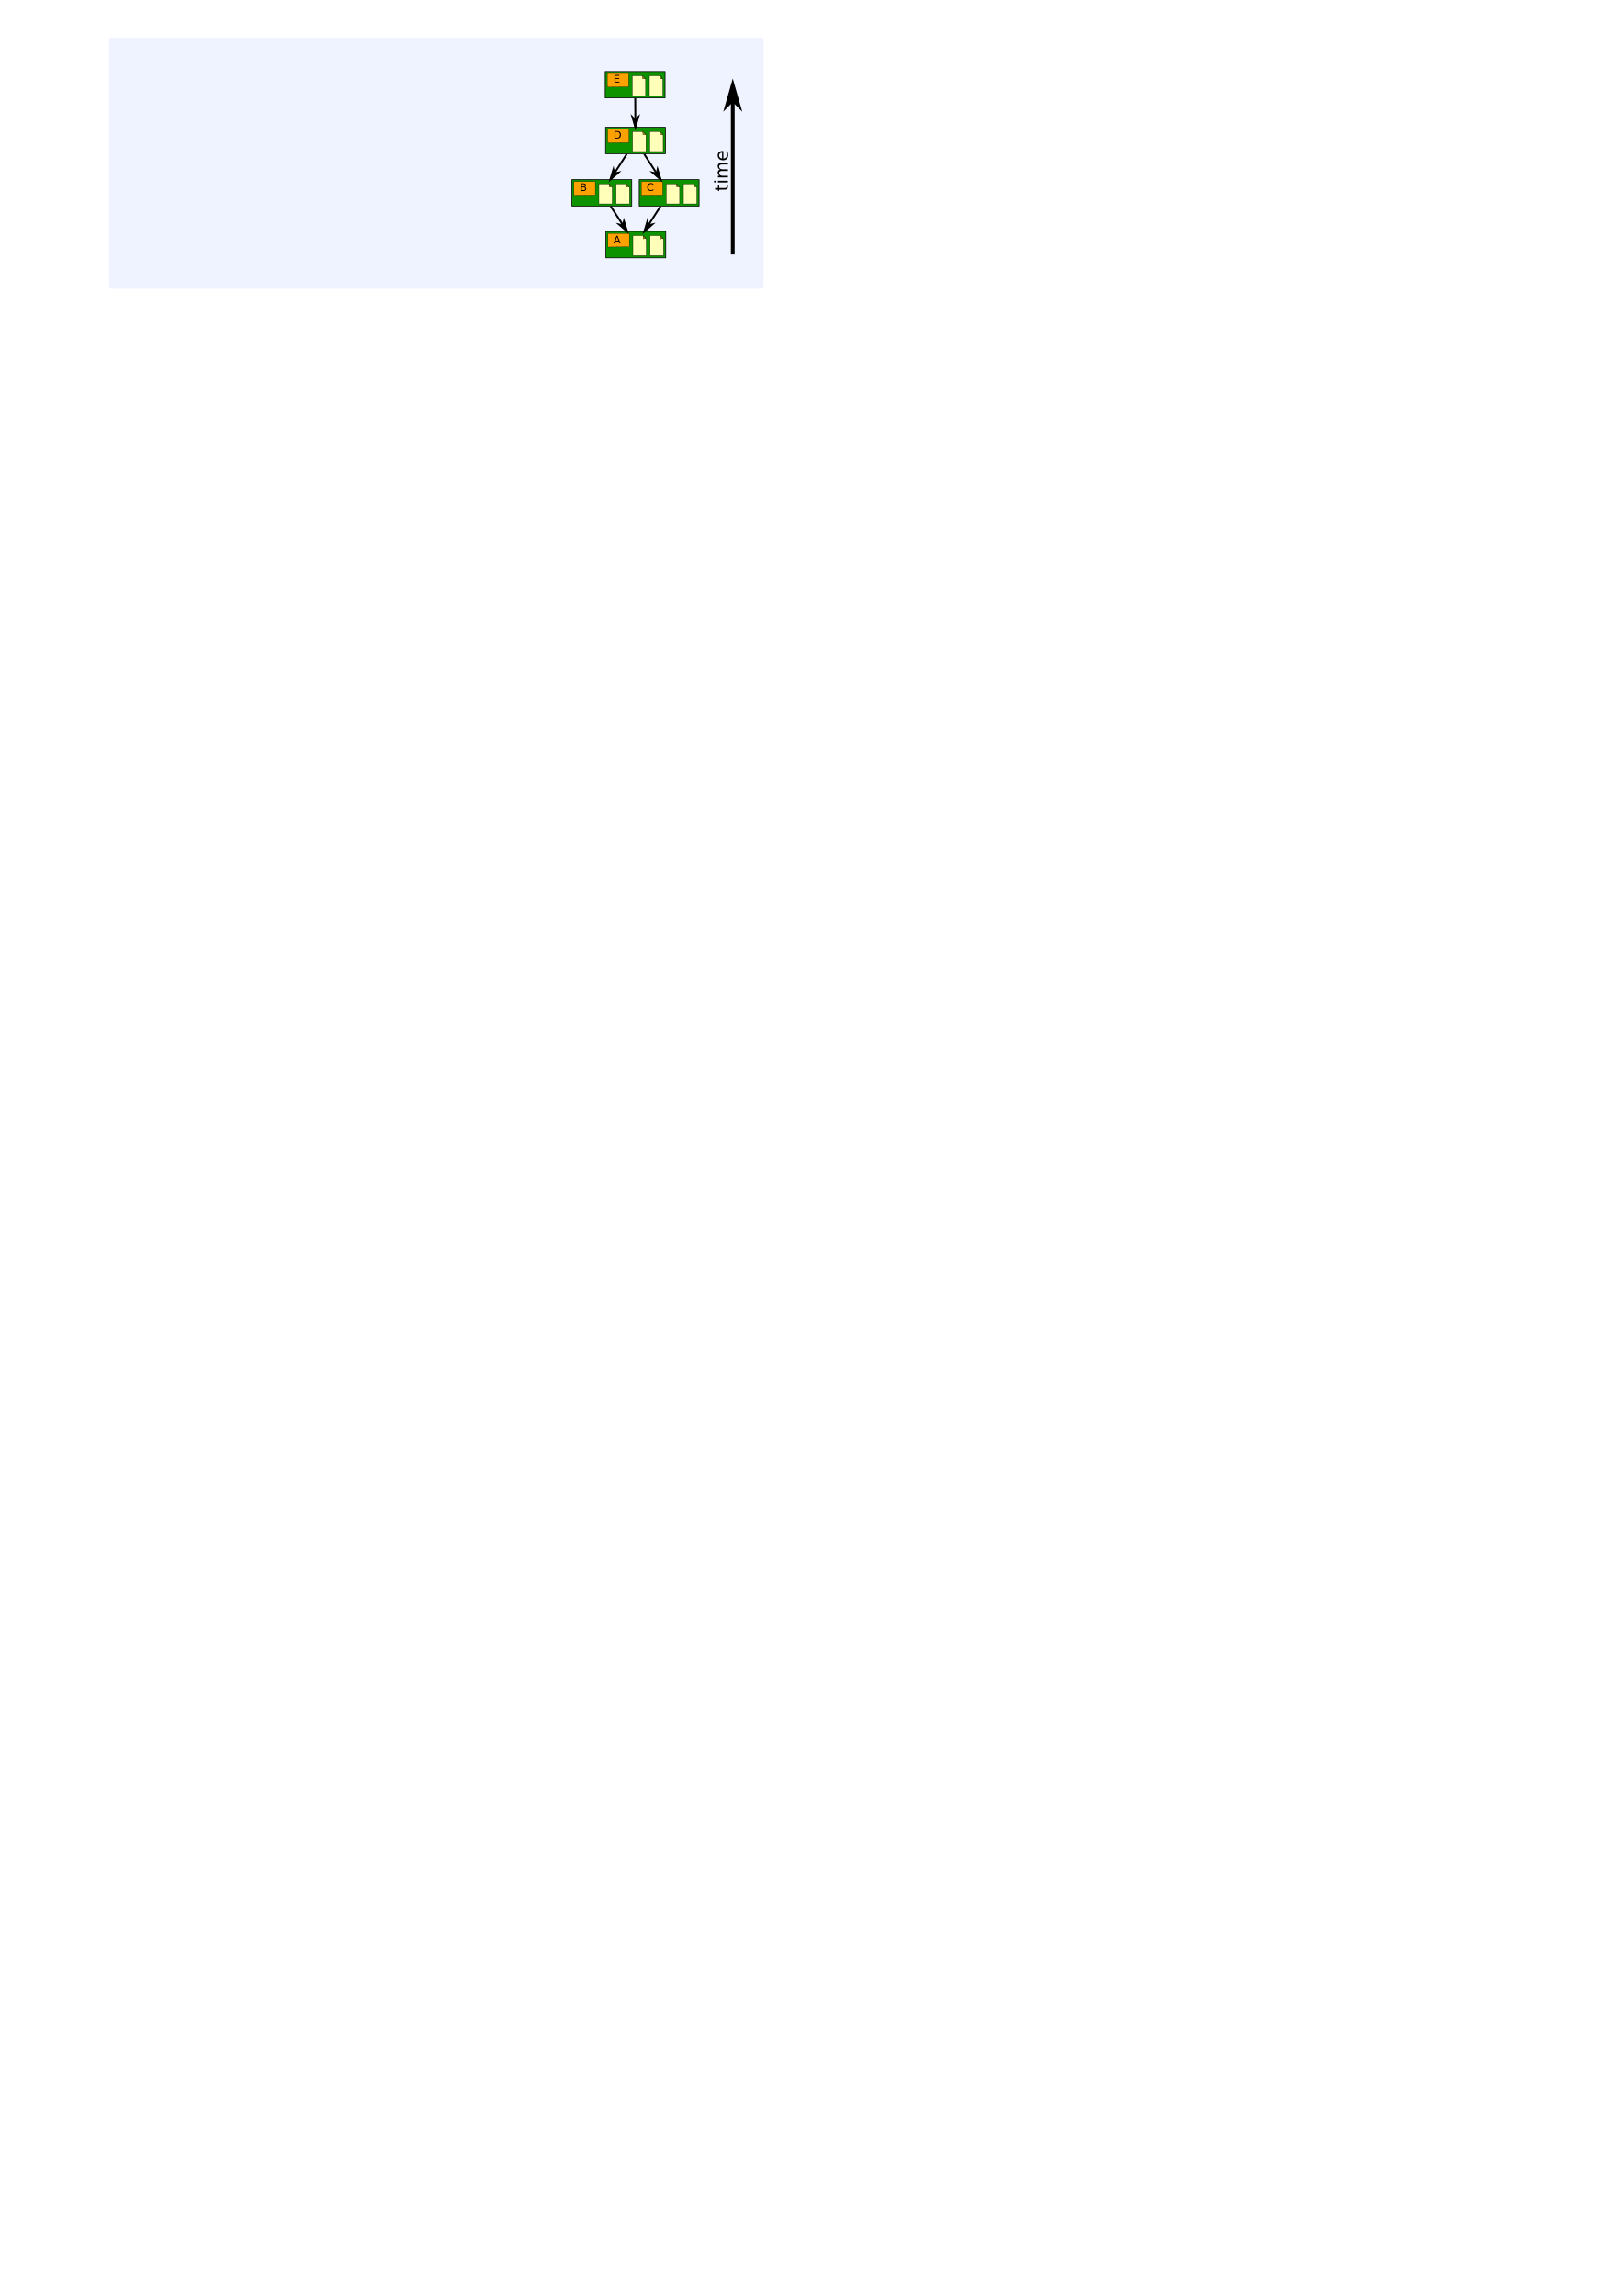
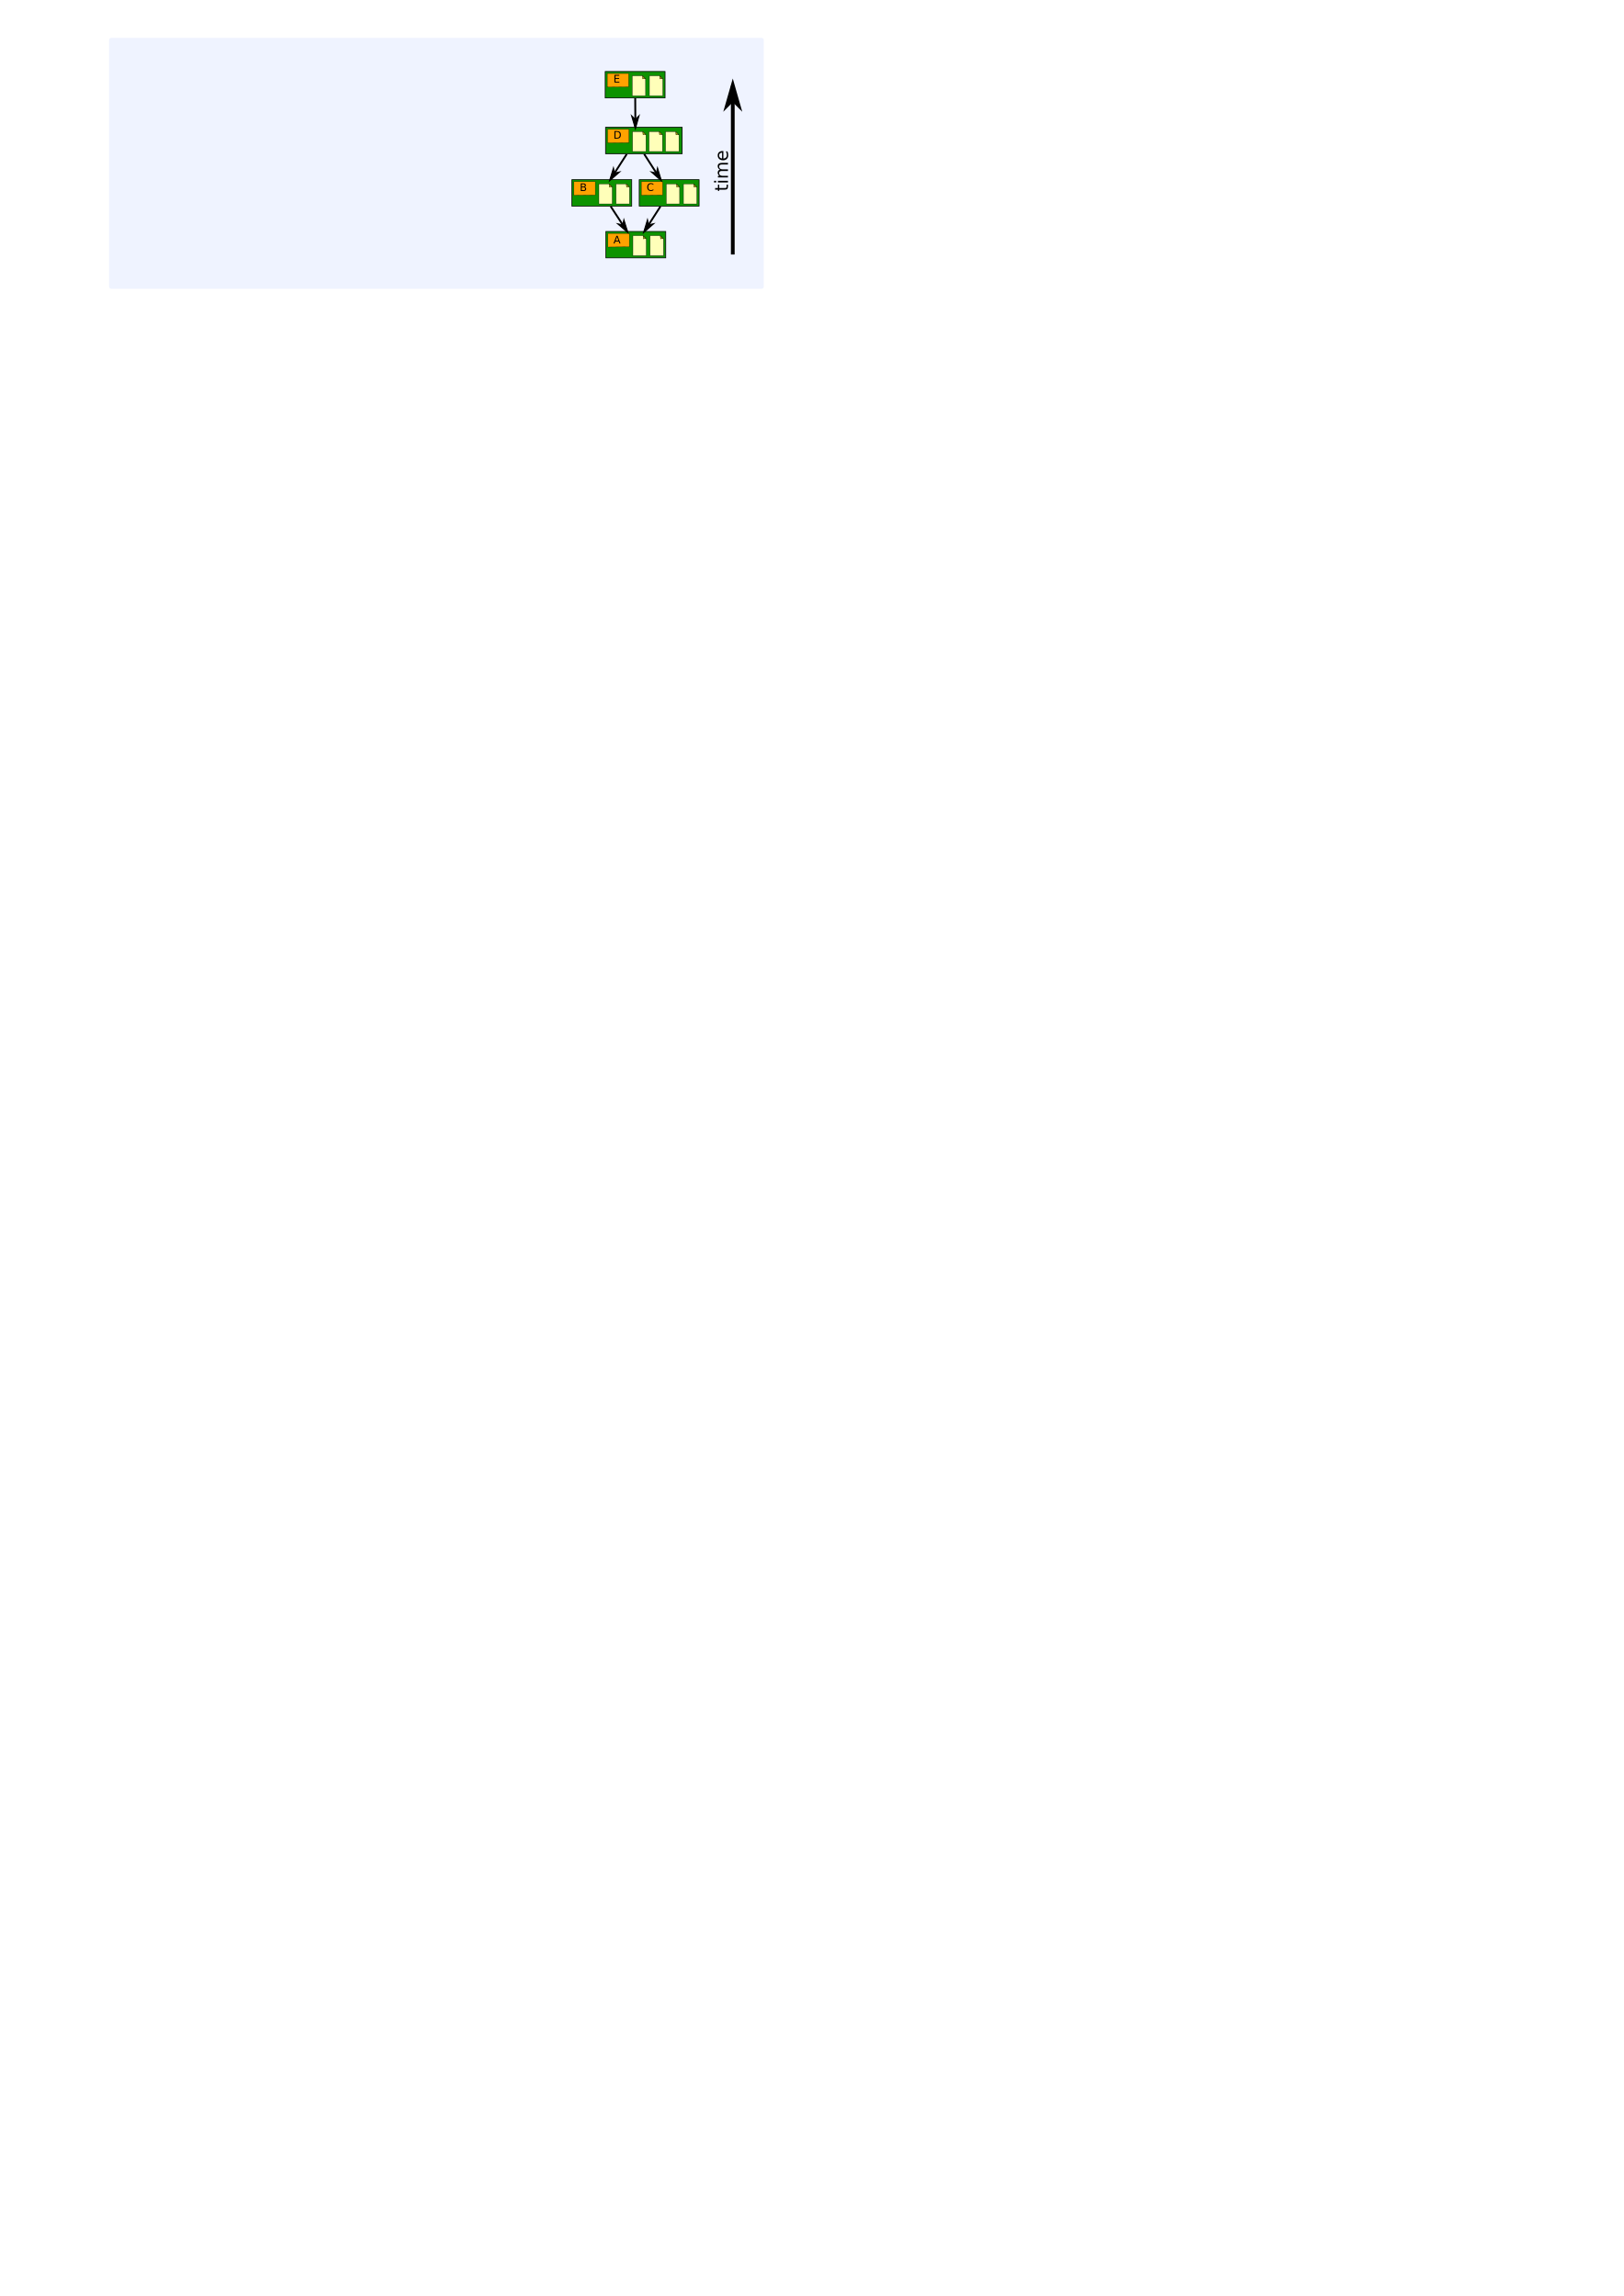
<svg xmlns="http://www.w3.org/2000/svg" width="744.094" height="1052.362" id="svg1317">
  <defs id="defs1319">
    <marker orient="auto" refY="0.0" refX="0.0" id="Arrow1Send" style="overflow:visible;">
      <path id="path4025" d="M 0.0,0.0 L 5.0,-5.0 L -12.5,0.0 L 5.0,5.0 L 0.0,0.0 z " style="fill-rule:evenodd;stroke:#000000;stroke-width:1.0pt;marker-start:none;" transform="scale(0.2) rotate(180) translate(6,0)" />
    </marker>
    <marker orient="auto" refY="0.0" refX="0.0" id="Arrow2Mend" style="overflow:visible;">
      <path id="path4013" style="font-size:12.0;fill-rule:evenodd;stroke-width:0.625;stroke-linejoin:round;" d="M 8.719,4.034 L -2.207,0.016 L 8.719,-4.002 C 6.973,-1.63 6.983,1.616 8.719,4.034 z " transform="scale(0.6) rotate(180) translate(0,0)" />
    </marker>
    <marker orient="auto" refY="0.0" refX="0.0" id="Arrow1Mend" style="overflow:visible;">
      <path id="path4031" d="M 0.0,0.0 L 5.0,-5.0 L -12.5,0.0 L 5.0,5.0 L 0.0,0.0 z " style="fill-rule:evenodd;stroke:#000000;stroke-width:1.0pt;marker-start:none;" transform="scale(0.4) rotate(180) translate(10,0)" />
    </marker>
    <marker orient="auto" refY="0.0" refX="0.0" id="Arrow2Mstart" style="overflow:visible">
      <path id="path4016" style="font-size:12.0;fill-rule:evenodd;stroke-width:0.625;stroke-linejoin:round" d="M 8.719,4.034 L -2.207,0.016 L 8.719,-4.002 C 6.973,-1.63 6.983,1.616 8.719,4.034 z " transform="scale(0.6) translate(0,0)" />
    </marker>
    <marker orient="auto" refY="0.0" refX="0.0" id="Arrow1Lstart" style="overflow:visible">
      <path id="path4040" d="M 0.0,0.0 L 5.0,-5.0 L -12.5,0.0 L 5.0,5.0 L 0.0,0.0 z " style="fill-rule:evenodd;stroke:#000000;stroke-width:1.0pt;marker-start:none" transform="scale(0.8) translate(12.5,0)" />
    </marker>
  </defs>
  <g id="layer1" style="opacity:1">
    <rect style="fill:#eff3ff;fill-opacity:1;stroke:none;stroke-width:1;stroke-linecap:butt;stroke-linejoin:bevel;stroke-miterlimit:4;stroke-dasharray:none;stroke-dashoffset:0;stroke-opacity:1" id="bg" width="300" height="115" x="50" y="17.362" rx="0.975" ry="0.975" />
    <g id="g2928" transform="matrix(1.740008,0,0,1.715,-153.5767,-75.99501)">
      <path id="path2857" d="M 256.616,92.328 L 272.384,92.328 L 272.384,99.397 L 256.616,99.397 L 256.616,92.328 z " style="fill:#0d9300;fill-opacity:1;fill-rule:evenodd;stroke:black;stroke-width:0.181px;stroke-linecap:butt;stroke-linejoin:miter;stroke-opacity:1" />
      <path id="path3990" d="M 263.729,93.46 C 263.807,93.46 266.414,93.46 266.414,93.46 L 267.257,94.322 L 267.265,98.808 L 263.729,98.808 L 263.729,93.46 z " style="fill:#ffffb9;fill-opacity:1;fill-rule:evenodd;stroke:black;stroke-width:0.09px;stroke-linecap:butt;stroke-linejoin:miter;stroke-opacity:1" />
      <path id="path3835" d="M 266.411,93.461 C 266.411,93.461 266.494,94.322 266.494,94.322 C 266.494,94.322 266.989,94.14 267.256,94.322 L 266.411,93.461 z " style="fill:#a5a800;fill-opacity:1;fill-rule:evenodd;stroke:black;stroke-width:0.091px;stroke-linecap:butt;stroke-linejoin:bevel;stroke-opacity:1" />
      <path id="path1936" d="M 268.26,93.46 C 268.338,93.46 270.946,93.46 270.946,93.46 L 271.788,94.322 L 271.796,98.808 L 268.26,98.808 L 268.26,93.46 z " style="opacity:1;fill:#ffffb9;fill-opacity:1;fill-rule:evenodd;stroke:black;stroke-width:0.09px;stroke-linecap:butt;stroke-linejoin:miter;stroke-opacity:1" />
      <path id="path1938" d="M 270.942,93.461 C 270.942,93.461 271.025,94.322 271.025,94.322 C 271.025,94.322 271.52,94.14 271.787,94.322 L 270.942,93.461 z " style="opacity:1;fill:#a5a800;fill-opacity:1;fill-rule:evenodd;stroke:black;stroke-width:0.091px;stroke-linecap:butt;stroke-linejoin:bevel;stroke-opacity:1" />
      <path id="path1950" d="M 262.787,92.862 L 262.787,96.443 L 257.159,96.496 L 257.159,92.862 L 262.787,92.862 z " style="fill:#ffa200;fill-opacity:1;fill-rule:evenodd;stroke:black;stroke-width:0.072;stroke-linecap:butt;stroke-linejoin:miter;stroke-miterlimit:4;stroke-dasharray:none;stroke-opacity:1" />
    </g>
    <rect style="fill:black;fill-opacity:0.75;stroke:black;stroke-width:0.5;stroke-linecap:butt;stroke-linejoin:miter;stroke-miterlimit:4;stroke-dasharray:none;stroke-dashoffset:0;stroke-opacity:1" id="rect2855" width="0" height="1" x="217" y="77.362" rx="19.921" ry="1" />
    <g style="opacity:1" id="g2950" transform="matrix(1.740008,0,0,1.715,-184.4467,-75.99501)">
      <path id="path2952" d="M 256.616,92.328 L 272.384,92.328 L 272.384,99.397 L 256.616,99.397 L 256.616,92.328 z " style="fill:#0d9300;fill-opacity:1;fill-rule:evenodd;stroke:black;stroke-width:0.181px;stroke-linecap:butt;stroke-linejoin:miter;stroke-opacity:1" />
      <path id="path2954" d="M 263.729,93.46 C 263.807,93.46 266.414,93.46 266.414,93.46 L 267.257,94.322 L 267.265,98.808 L 263.729,98.808 L 263.729,93.46 z " style="fill:#ffffb9;fill-opacity:1;fill-rule:evenodd;stroke:black;stroke-width:0.09px;stroke-linecap:butt;stroke-linejoin:miter;stroke-opacity:1" />
      <path id="path2956" d="M 266.411,93.461 C 266.411,93.461 266.494,94.322 266.494,94.322 C 266.494,94.322 266.989,94.14 267.256,94.322 L 266.411,93.461 z " style="fill:#a5a800;fill-opacity:1;fill-rule:evenodd;stroke:black;stroke-width:0.091px;stroke-linecap:butt;stroke-linejoin:bevel;stroke-opacity:1" />
      <path id="path2958" d="M 268.26,93.46 C 268.338,93.46 270.946,93.46 270.946,93.46 L 271.788,94.322 L 271.796,98.808 L 268.26,98.808 L 268.26,93.46 z " style="opacity:1;fill:#ffffb9;fill-opacity:1;fill-rule:evenodd;stroke:black;stroke-width:0.09px;stroke-linecap:butt;stroke-linejoin:miter;stroke-opacity:1" />
      <path id="path2960" d="M 270.942,93.461 C 270.942,93.461 271.025,94.322 271.025,94.322 C 271.025,94.322 271.52,94.14 271.787,94.322 L 270.942,93.461 z " style="opacity:1;fill:#a5a800;fill-opacity:1;fill-rule:evenodd;stroke:black;stroke-width:0.091px;stroke-linecap:butt;stroke-linejoin:bevel;stroke-opacity:1" />
      <path id="path2962" d="M 262.787,92.862 L 262.787,96.443 L 257.159,96.496 L 257.159,92.862 L 262.787,92.862 z " style="fill:#ffa200;fill-opacity:1;fill-rule:evenodd;stroke:black;stroke-width:0.072;stroke-linecap:butt;stroke-linejoin:miter;stroke-miterlimit:4;stroke-dasharray:none;stroke-opacity:1" />
    </g>
-     <g style="opacity:1" id="g2964" transform="matrix(1.740008,0,0,1.715,-169.014,-100.005)">
-       <path id="path2966" d="M 256.616,92.328 L 272.384,92.328 L 272.384,99.397 L 256.616,99.397 L 256.616,92.328 z " style="fill:#0d9300;fill-opacity:1;fill-rule:evenodd;stroke:black;stroke-width:0.181px;stroke-linecap:butt;stroke-linejoin:miter;stroke-opacity:1" />
-       <path id="path2968" d="M 263.729,93.46 C 263.807,93.46 266.414,93.46 266.414,93.46 L 267.257,94.322 L 267.265,98.808 L 263.729,98.808 L 263.729,93.46 z " style="fill:#ffffb9;fill-opacity:1;fill-rule:evenodd;stroke:black;stroke-width:0.09px;stroke-linecap:butt;stroke-linejoin:miter;stroke-opacity:1" />
-       <path id="path2970" d="M 266.411,93.461 C 266.411,93.461 266.494,94.322 266.494,94.322 C 266.494,94.322 266.989,94.14 267.256,94.322 L 266.411,93.461 z " style="fill:#a5a800;fill-opacity:1;fill-rule:evenodd;stroke:black;stroke-width:0.091px;stroke-linecap:butt;stroke-linejoin:bevel;stroke-opacity:1" />
-       <path id="path2972" d="M 268.26,93.46 C 268.338,93.46 270.946,93.46 270.946,93.46 L 271.788,94.322 L 271.796,98.808 L 268.26,98.808 L 268.26,93.46 z " style="opacity:1;fill:#ffffb9;fill-opacity:1;fill-rule:evenodd;stroke:black;stroke-width:0.09px;stroke-linecap:butt;stroke-linejoin:miter;stroke-opacity:1" />
-       <path id="path2974" d="M 270.942,93.461 C 270.942,93.461 271.025,94.322 271.025,94.322 C 271.025,94.322 271.52,94.14 271.787,94.322 L 270.942,93.461 z " style="opacity:1;fill:#a5a800;fill-opacity:1;fill-rule:evenodd;stroke:black;stroke-width:0.091px;stroke-linecap:butt;stroke-linejoin:bevel;stroke-opacity:1" />
-       <path id="path2976" d="M 262.787,92.862 L 262.787,96.443 L 257.159,96.496 L 257.159,92.862 L 262.787,92.862 z " style="fill:#ffa200;fill-opacity:1;fill-rule:evenodd;stroke:black;stroke-width:0.072;stroke-linecap:butt;stroke-linejoin:miter;stroke-miterlimit:4;stroke-dasharray:none;stroke-opacity:1" />
-     </g>
    <path style="fill:none;fill-opacity:0.75;fill-rule:evenodd;stroke:black;stroke-width:0.858;stroke-linecap:butt;stroke-linejoin:miter;marker-start:none;marker-mid:none;marker-end:url(#Arrow1Mend);stroke-miterlimit:4;stroke-dasharray:none;stroke-opacity:1" d="M 287.222,70.616 L 279.781,82.192" id="path2980" />
    <path style="fill:none;fill-opacity:0.75;fill-rule:evenodd;stroke:black;stroke-width:0.858;stroke-linecap:butt;stroke-linejoin:miter;marker-start:none;marker-end:url(#Arrow1Mend);stroke-miterlimit:4;stroke-dasharray:none;stroke-opacity:1" d="M 295.215,70.616 L 302.658,82.192" id="path4049" />
    <g style="opacity:1" id="g4055" transform="matrix(1.740008,0,0,1.715,-169.1683,-125.5735)">
      <path id="path4057" d="M 256.616,92.328 L 272.384,92.328 L 272.384,99.397 L 256.616,99.397 L 256.616,92.328 z " style="fill:#0d9300;fill-opacity:1;fill-rule:evenodd;stroke:black;stroke-width:0.181px;stroke-linecap:butt;stroke-linejoin:miter;stroke-opacity:1" />
      <path id="path4059" d="M 263.729,93.46 C 263.807,93.46 266.414,93.46 266.414,93.46 L 267.257,94.322 L 267.265,98.808 L 263.729,98.808 L 263.729,93.46 z " style="fill:#ffffb9;fill-opacity:1;fill-rule:evenodd;stroke:black;stroke-width:0.09px;stroke-linecap:butt;stroke-linejoin:miter;stroke-opacity:1" />
      <path id="path4061" d="M 266.411,93.461 C 266.411,93.461 266.494,94.322 266.494,94.322 C 266.494,94.322 266.989,94.14 267.256,94.322 L 266.411,93.461 z " style="fill:#a5a800;fill-opacity:1;fill-rule:evenodd;stroke:black;stroke-width:0.091px;stroke-linecap:butt;stroke-linejoin:bevel;stroke-opacity:1" />
      <path id="path4063" d="M 268.26,93.46 C 268.338,93.46 270.946,93.46 270.946,93.46 L 271.788,94.322 L 271.796,98.808 L 268.26,98.808 L 268.26,93.46 z " style="opacity:1;fill:#ffffb9;fill-opacity:1;fill-rule:evenodd;stroke:black;stroke-width:0.09px;stroke-linecap:butt;stroke-linejoin:miter;stroke-opacity:1" />
      <path id="path4065" d="M 270.942,93.461 C 270.942,93.461 271.025,94.322 271.025,94.322 C 271.025,94.322 271.52,94.14 271.787,94.322 L 270.942,93.461 z " style="opacity:1;fill:#a5a800;fill-opacity:1;fill-rule:evenodd;stroke:black;stroke-width:0.091px;stroke-linecap:butt;stroke-linejoin:bevel;stroke-opacity:1" />
      <path id="path4067" d="M 262.787,92.862 L 262.787,96.443 L 257.159,96.496 L 257.159,92.862 L 262.787,92.862 z " style="fill:#ffa200;fill-opacity:1;fill-rule:evenodd;stroke:black;stroke-width:0.072;stroke-linecap:butt;stroke-linejoin:miter;stroke-miterlimit:4;stroke-dasharray:none;stroke-opacity:1" />
    </g>
-     <path style="fill:none;fill-opacity:0.75;fill-rule:evenodd;stroke:black;stroke-width:0.858;stroke-linecap:butt;stroke-linejoin:miter;marker-end:url(#Arrow1Mend);stroke-miterlimit:4;stroke-dasharray:none;stroke-opacity:1" d="M 291.101,45.047 L 291.181,58.182" id="path4071" />
    <g style="opacity:1" id="g4073" transform="matrix(1.740008,0,0,1.715,-168.8574,-52.25947)">
      <path id="path4075" d="M 256.616,92.328 L 272.384,92.328 L 272.384,99.397 L 256.616,99.397 L 256.616,92.328 z " style="fill:#0d9300;fill-opacity:1;fill-rule:evenodd;stroke:black;stroke-width:0.181px;stroke-linecap:butt;stroke-linejoin:miter;stroke-opacity:1" />
      <path id="path4077" d="M 263.729,93.46 C 263.807,93.46 266.414,93.46 266.414,93.46 L 267.257,94.322 L 267.265,98.808 L 263.729,98.808 L 263.729,93.46 z " style="fill:#ffffb9;fill-opacity:1;fill-rule:evenodd;stroke:black;stroke-width:0.09px;stroke-linecap:butt;stroke-linejoin:miter;stroke-opacity:1" />
      <path id="path4079" d="M 266.411,93.461 C 266.411,93.461 266.494,94.322 266.494,94.322 C 266.494,94.322 266.989,94.14 267.256,94.322 L 266.411,93.461 z " style="fill:#a5a800;fill-opacity:1;fill-rule:evenodd;stroke:black;stroke-width:0.091px;stroke-linecap:butt;stroke-linejoin:bevel;stroke-opacity:1" />
      <path id="path4081" d="M 268.26,93.46 C 268.338,93.46 270.946,93.46 270.946,93.46 L 271.788,94.322 L 271.796,98.808 L 268.26,98.808 L 268.26,93.46 z " style="opacity:1;fill:#ffffb9;fill-opacity:1;fill-rule:evenodd;stroke:black;stroke-width:0.09px;stroke-linecap:butt;stroke-linejoin:miter;stroke-opacity:1" />
      <path id="path4083" d="M 270.942,93.461 C 270.942,93.461 271.025,94.322 271.025,94.322 C 271.025,94.322 271.52,94.14 271.787,94.322 L 270.942,93.461 z " style="opacity:1;fill:#a5a800;fill-opacity:1;fill-rule:evenodd;stroke:black;stroke-width:0.091px;stroke-linecap:butt;stroke-linejoin:bevel;stroke-opacity:1" />
      <path id="path4085" d="M 262.787,92.862 L 262.787,96.443 L 257.159,96.496 L 257.159,92.862 L 262.787,92.862 z " style="fill:#ffa200;fill-opacity:1;fill-rule:evenodd;stroke:black;stroke-width:0.072;stroke-linecap:butt;stroke-linejoin:miter;stroke-miterlimit:4;stroke-dasharray:none;stroke-opacity:1" />
    </g>
    <path style="fill:none;fill-opacity:0.75;fill-rule:evenodd;stroke:black;stroke-width:0.858;stroke-linecap:butt;stroke-linejoin:miter;marker-end:url(#Arrow1Mend);stroke-miterlimit:4;stroke-dasharray:none;stroke-opacity:1" d="M 279.869,94.626 L 287.292,105.927" id="path4087" />
    <path style="fill:none;fill-opacity:0.75;fill-rule:evenodd;stroke:black;stroke-width:0.858;stroke-linecap:butt;stroke-linejoin:miter;marker-end:url(#Arrow1Mend);stroke-miterlimit:4;stroke-dasharray:none;stroke-opacity:1" d="M 302.653,94.626 L 295.377,105.927" id="path4089" />
    <text xml:space="preserve" style="font-size:3.598px;font-style:normal;font-weight:normal;line-height:125%;fill:black;fill-opacity:1;stroke:none;stroke-width:1pt;stroke-linecap:butt;stroke-linejoin:miter;stroke-opacity:1;font-family:Bitstream Vera Sans" x="281.118" y="111.569" id="text4093">
      <tspan id="tspan4095" x="281.118" y="111.569" style="font-size:4.797px;font-style:normal;font-variant:normal;font-weight:normal;font-stretch:normal;text-align:start;line-height:125%;writing-mode:lr-tb;text-anchor:start;font-family:Bitstream Vera Sans">A</tspan>
    </text>
    <text xml:space="preserve" style="font-size:3.598px;font-style:normal;font-weight:normal;line-height:125%;opacity:1;fill:black;fill-opacity:1;stroke:none;stroke-width:1pt;stroke-linecap:butt;stroke-linejoin:miter;stroke-opacity:1;font-family:Bitstream Vera Sans" x="265.683" y="87.559" id="text4097">
      <tspan id="tspan4099" x="265.683" y="87.559" style="font-size:4.797px;font-style:normal;font-variant:normal;font-weight:normal;font-stretch:normal;text-align:start;line-height:125%;writing-mode:lr-tb;text-anchor:start;font-family:Bitstream Vera Sans">B</tspan>
    </text>
    <text xml:space="preserve" style="font-size:3.598px;font-style:normal;font-weight:normal;line-height:125%;opacity:1;fill:black;fill-opacity:1;stroke:none;stroke-width:1pt;stroke-linecap:butt;stroke-linejoin:miter;stroke-opacity:1;font-family:Bitstream Vera Sans" x="296.327" y="87.492" id="text4101">
      <tspan id="tspan4103" x="296.327" y="87.492" style="font-size:4.797px;font-style:normal;font-variant:normal;font-weight:normal;font-stretch:normal;text-align:start;line-height:125%;writing-mode:lr-tb;text-anchor:start;font-family:Bitstream Vera Sans">C</tspan>
    </text>
-     <text xml:space="preserve" style="font-size:3.598px;font-style:normal;font-weight:normal;line-height:125%;opacity:1;fill:black;fill-opacity:1;stroke:none;stroke-width:1pt;stroke-linecap:butt;stroke-linejoin:miter;stroke-opacity:1;font-family:Bitstream Vera Sans" x="281.118" y="63.549" id="text4105">
-       <tspan id="tspan4107" x="281.118" y="63.549" style="font-size:4.797px;font-style:normal;font-variant:normal;font-weight:normal;font-stretch:normal;text-align:start;line-height:125%;writing-mode:lr-tb;text-anchor:start;font-family:Bitstream Vera Sans">D</tspan>
-     </text>
    <text xml:space="preserve" style="font-size:3.598px;font-style:normal;font-weight:normal;line-height:125%;opacity:1;fill:black;fill-opacity:1;stroke:none;stroke-width:1pt;stroke-linecap:butt;stroke-linejoin:miter;stroke-opacity:1;font-family:Bitstream Vera Sans" x="281.118" y="37.824" id="text4109">
      <tspan id="tspan4111" x="281.118" y="37.824" style="font-size:4.797px;font-style:normal;font-variant:normal;font-weight:normal;font-stretch:normal;text-align:start;line-height:125%;writing-mode:lr-tb;text-anchor:start;font-family:Bitstream Vera Sans">E</tspan>
    </text>
    <path style="fill:none;fill-opacity:0.75;fill-rule:evenodd;stroke:black;stroke-width:1.715px;stroke-linecap:butt;stroke-linejoin:miter;marker-start:none;marker-end:url(#Arrow1Mend);stroke-opacity:1" d="M 335.809,116.647 L 335.809,39.365" id="path4113" />
    <text xml:space="preserve" style="font-size:8.384px;font-style:normal;font-weight:normal;fill:black;fill-opacity:1;stroke:none;stroke-width:1pt;stroke-linecap:butt;stroke-linejoin:miter;stroke-opacity:1;font-family:Bitstream Vera Sans" x="-87.717" y="333.605" id="text4115" transform="matrix(0,-1,1,0,0,0)">
      <tspan id="tspan4117" x="-87.717" y="333.605">time</tspan>
    </text>
+     <path style="fill:#0d9300;fill-opacity:1;fill-rule:evenodd;stroke:black;stroke-width:0.353px;stroke-linecap:butt;stroke-linejoin:miter;stroke-opacity:1" d="M 277.519,58.357 L 312.604,58.357 L 312.604,70.44 L 277.519,70.44 L 277.519,58.357 z " id="path2966" />
+     <g id="g4407" transform="translate(-1.301296e-5,-2e-6)">
+       <path id="path2968" d="M 289.877,60.279 C 290.012,60.279 294.549,60.279 294.549,60.279 L 296.014,61.756 L 296.028,69.451 L 289.877,69.451 L 289.877,60.279 z " style="fill:#ffffb9;fill-opacity:1;fill-rule:evenodd;stroke:black;stroke-width:0.155px;stroke-linecap:butt;stroke-linejoin:miter;stroke-opacity:1" />
+       <path id="path2970" d="M 294.543,60.28 C 294.543,60.28 294.687,61.756 294.687,61.756 C 294.687,61.756 295.549,61.446 296.014,61.756 L 294.543,60.28 z " style="fill:#a5a800;fill-opacity:1;fill-rule:evenodd;stroke:black;stroke-width:0.157px;stroke-linecap:butt;stroke-linejoin:bevel;stroke-opacity:1" />
+     </g>
+     <g id="g4403" transform="translate(-0.3229,0)">
+       <path id="path2972" d="M 297.761,60.279 C 297.896,60.279 302.433,60.279 302.433,60.279 L 303.899,61.756 L 303.913,69.451 L 297.761,69.451 L 297.761,60.279 z " style="fill:#ffffb9;fill-opacity:1;fill-rule:evenodd;stroke:black;stroke-width:0.155px;stroke-linecap:butt;stroke-linejoin:miter;stroke-opacity:1" />
+       <path id="path2974" d="M 302.428,60.28 C 302.428,60.28 302.572,61.756 302.572,61.756 C 302.572,61.756 303.434,61.446 303.898,61.756 L 302.428,60.28 z " style="fill:#a5a800;fill-opacity:1;fill-rule:evenodd;stroke:black;stroke-width:0.157px;stroke-linecap:butt;stroke-linejoin:bevel;stroke-opacity:1" />
+     </g>
+     <path style="fill:#ffa200;fill-opacity:1;fill-rule:evenodd;stroke:black;stroke-width:0.125;stroke-linecap:butt;stroke-linejoin:miter;stroke-miterlimit:4;stroke-dasharray:none;stroke-opacity:1" d="M 288.238,59.254 L 288.238,65.396 L 278.445,65.485 L 278.445,59.254 L 288.238,59.254 z " id="path2976" />
+     <text xml:space="preserve" style="font-size:3.598px;font-style:normal;font-weight:normal;line-height:125%;fill:black;fill-opacity:1;stroke:none;stroke-width:1pt;stroke-linecap:butt;stroke-linejoin:miter;stroke-opacity:1;font-family:Bitstream Vera Sans" x="281.118" y="63.549" id="text4105">
+       <tspan id="tspan4107" x="281.118" y="63.549" style="font-size:4.797px;font-style:normal;font-variant:normal;font-weight:normal;font-stretch:normal;text-align:start;line-height:125%;writing-mode:lr-tb;text-anchor:start;font-family:Bitstream Vera Sans">D</tspan>
+     </text>
+     <path style="fill:none;fill-opacity:0.75;fill-rule:evenodd;stroke:black;stroke-width:0.858;stroke-linecap:butt;stroke-linejoin:miter;marker-end:url(#Arrow1Mend);stroke-miterlimit:4;stroke-dasharray:none;stroke-opacity:1" d="M 291.101,45.047 L 291.181,58.182" id="path4071" />
+     <g id="g4399">
+       <path id="path4395" d="M 305,60.279 C 305.135,60.279 309.672,60.279 309.672,60.279 L 311.138,61.756 L 311.151,69.451 L 305,69.451 L 305,60.279 z " style="opacity:1;fill:#ffffb9;fill-opacity:1;fill-rule:evenodd;stroke:black;stroke-width:0.155px;stroke-linecap:butt;stroke-linejoin:miter;stroke-opacity:1" />
+       <path id="path4397" d="M 309.667,60.363 C 309.667,60.363 309.81,61.839 309.81,61.839 C 309.81,61.839 310.672,61.529 311.137,61.839 L 309.667,60.363 z " style="opacity:1;fill:#a5a800;fill-opacity:1;fill-rule:evenodd;stroke:black;stroke-width:0.157px;stroke-linecap:butt;stroke-linejoin:bevel;stroke-opacity:1" />
+     </g>
  </g>
</svg>
